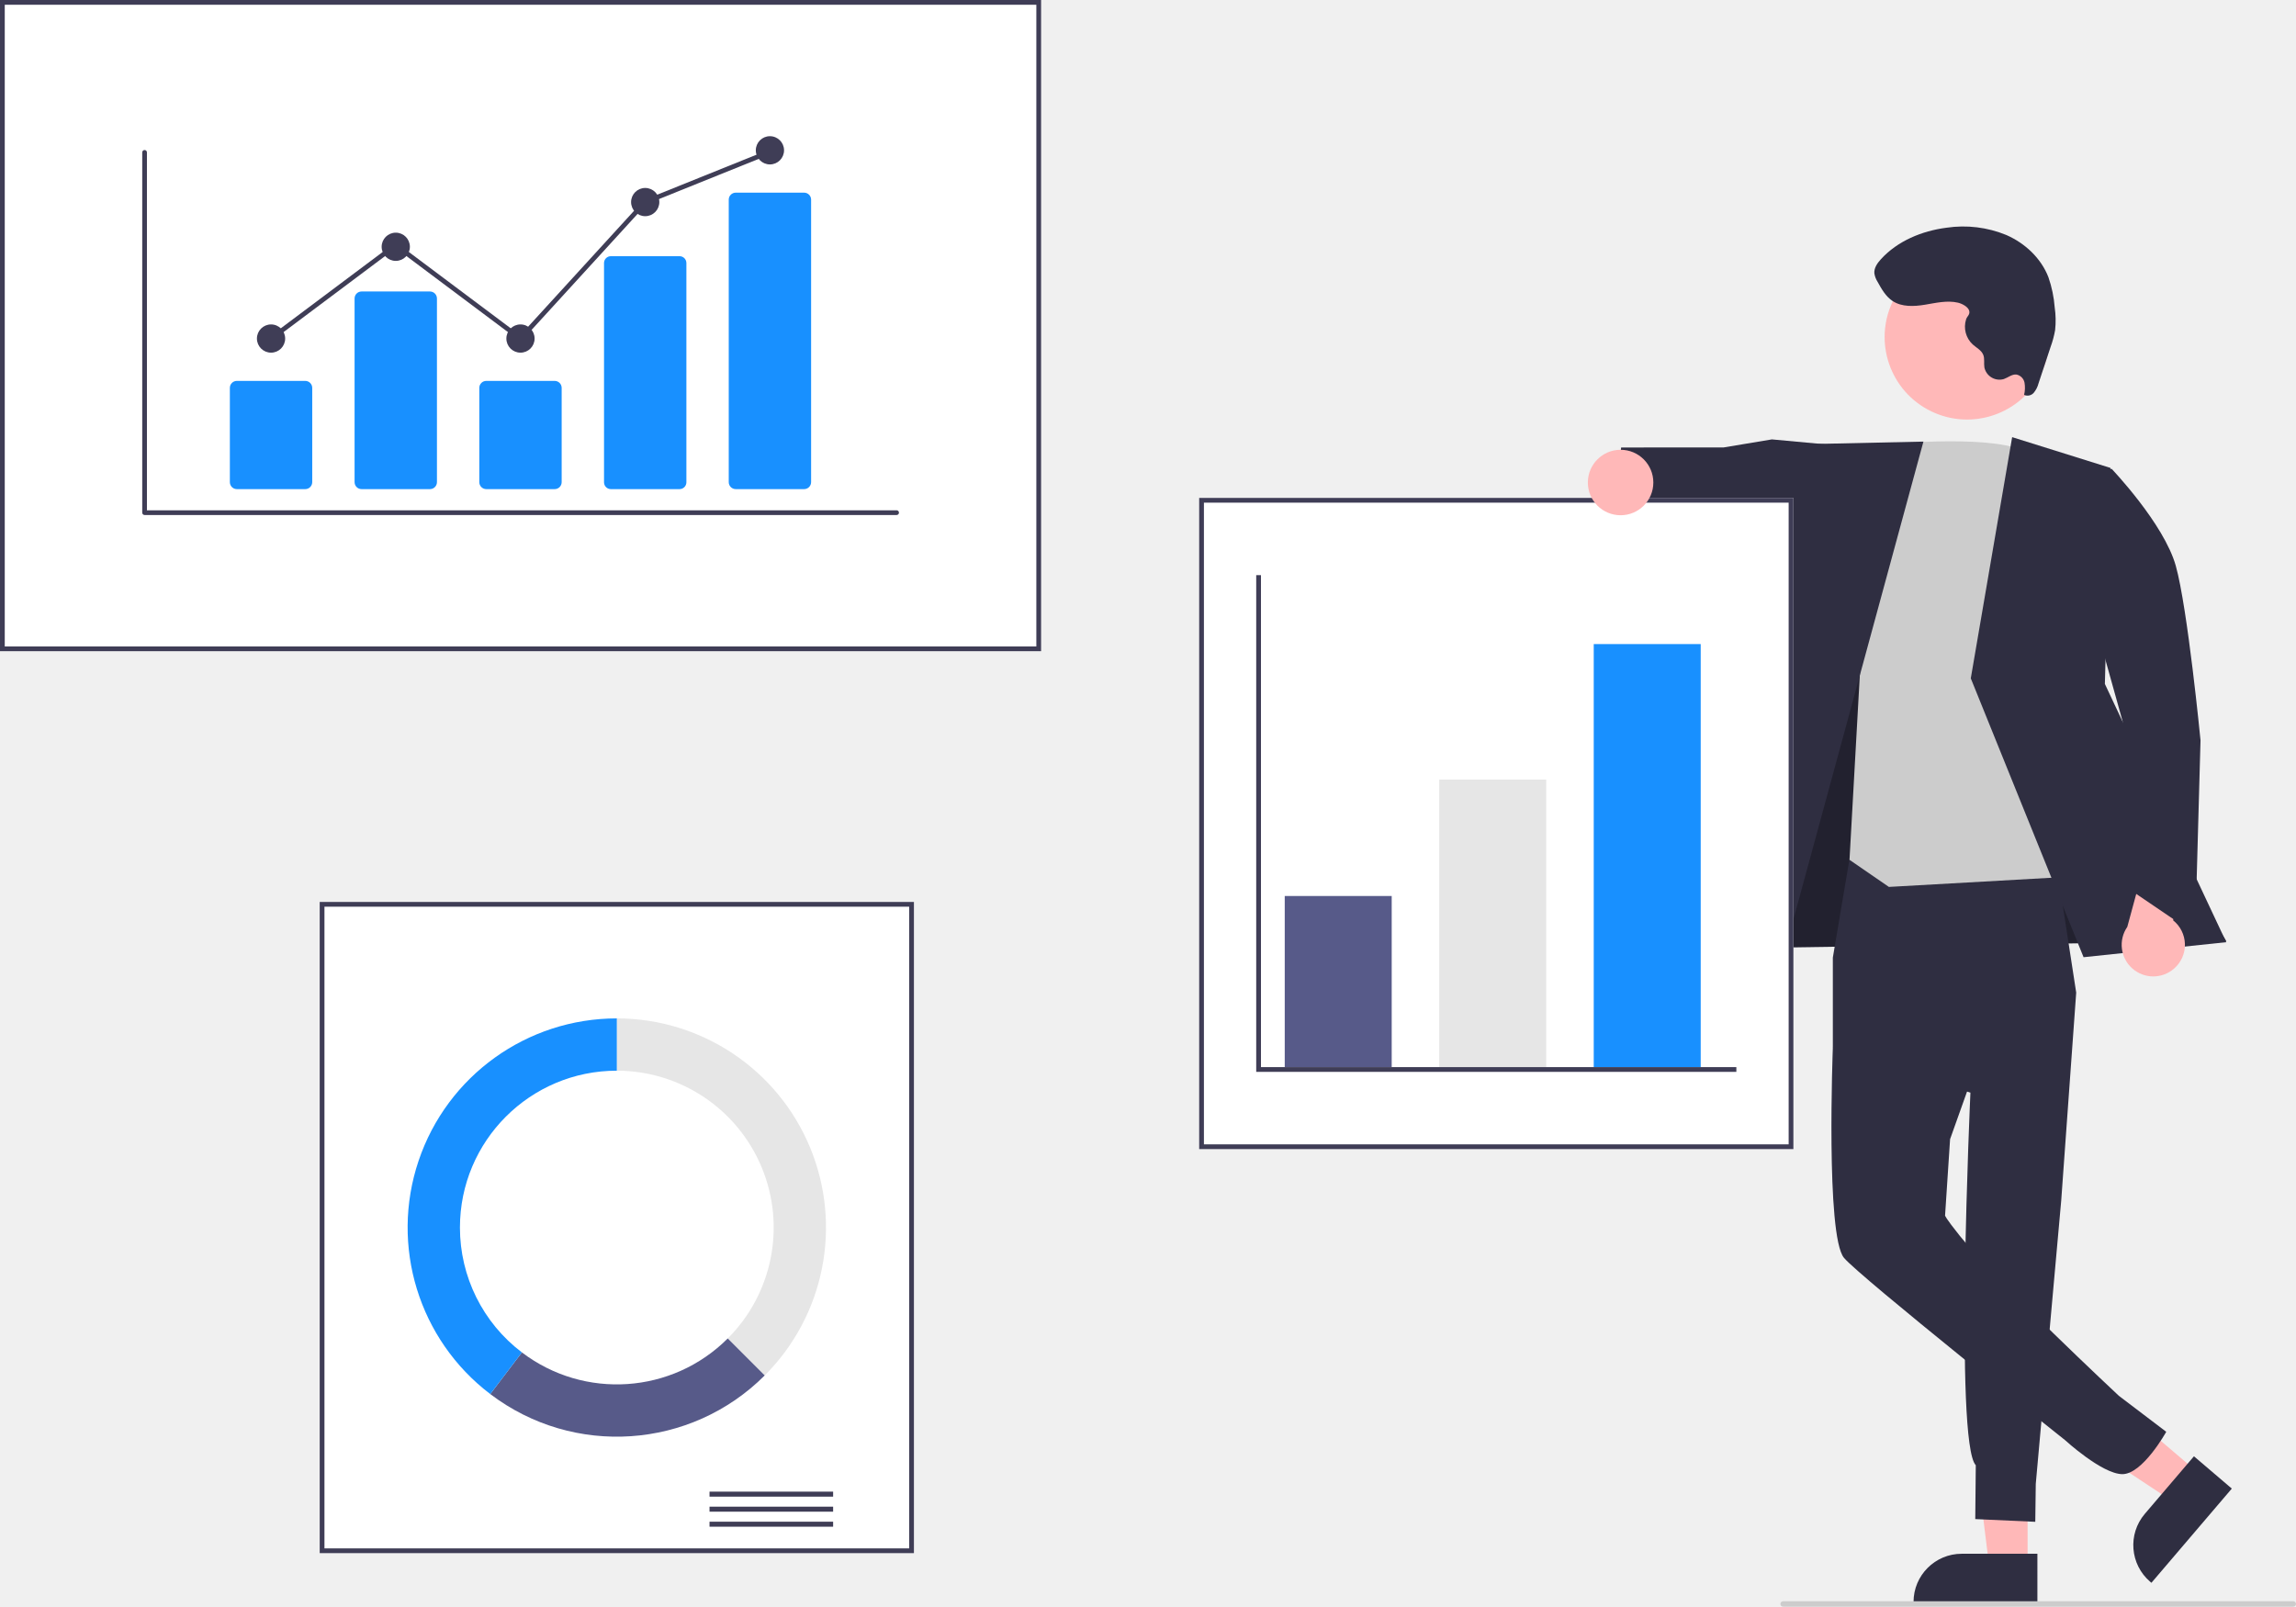
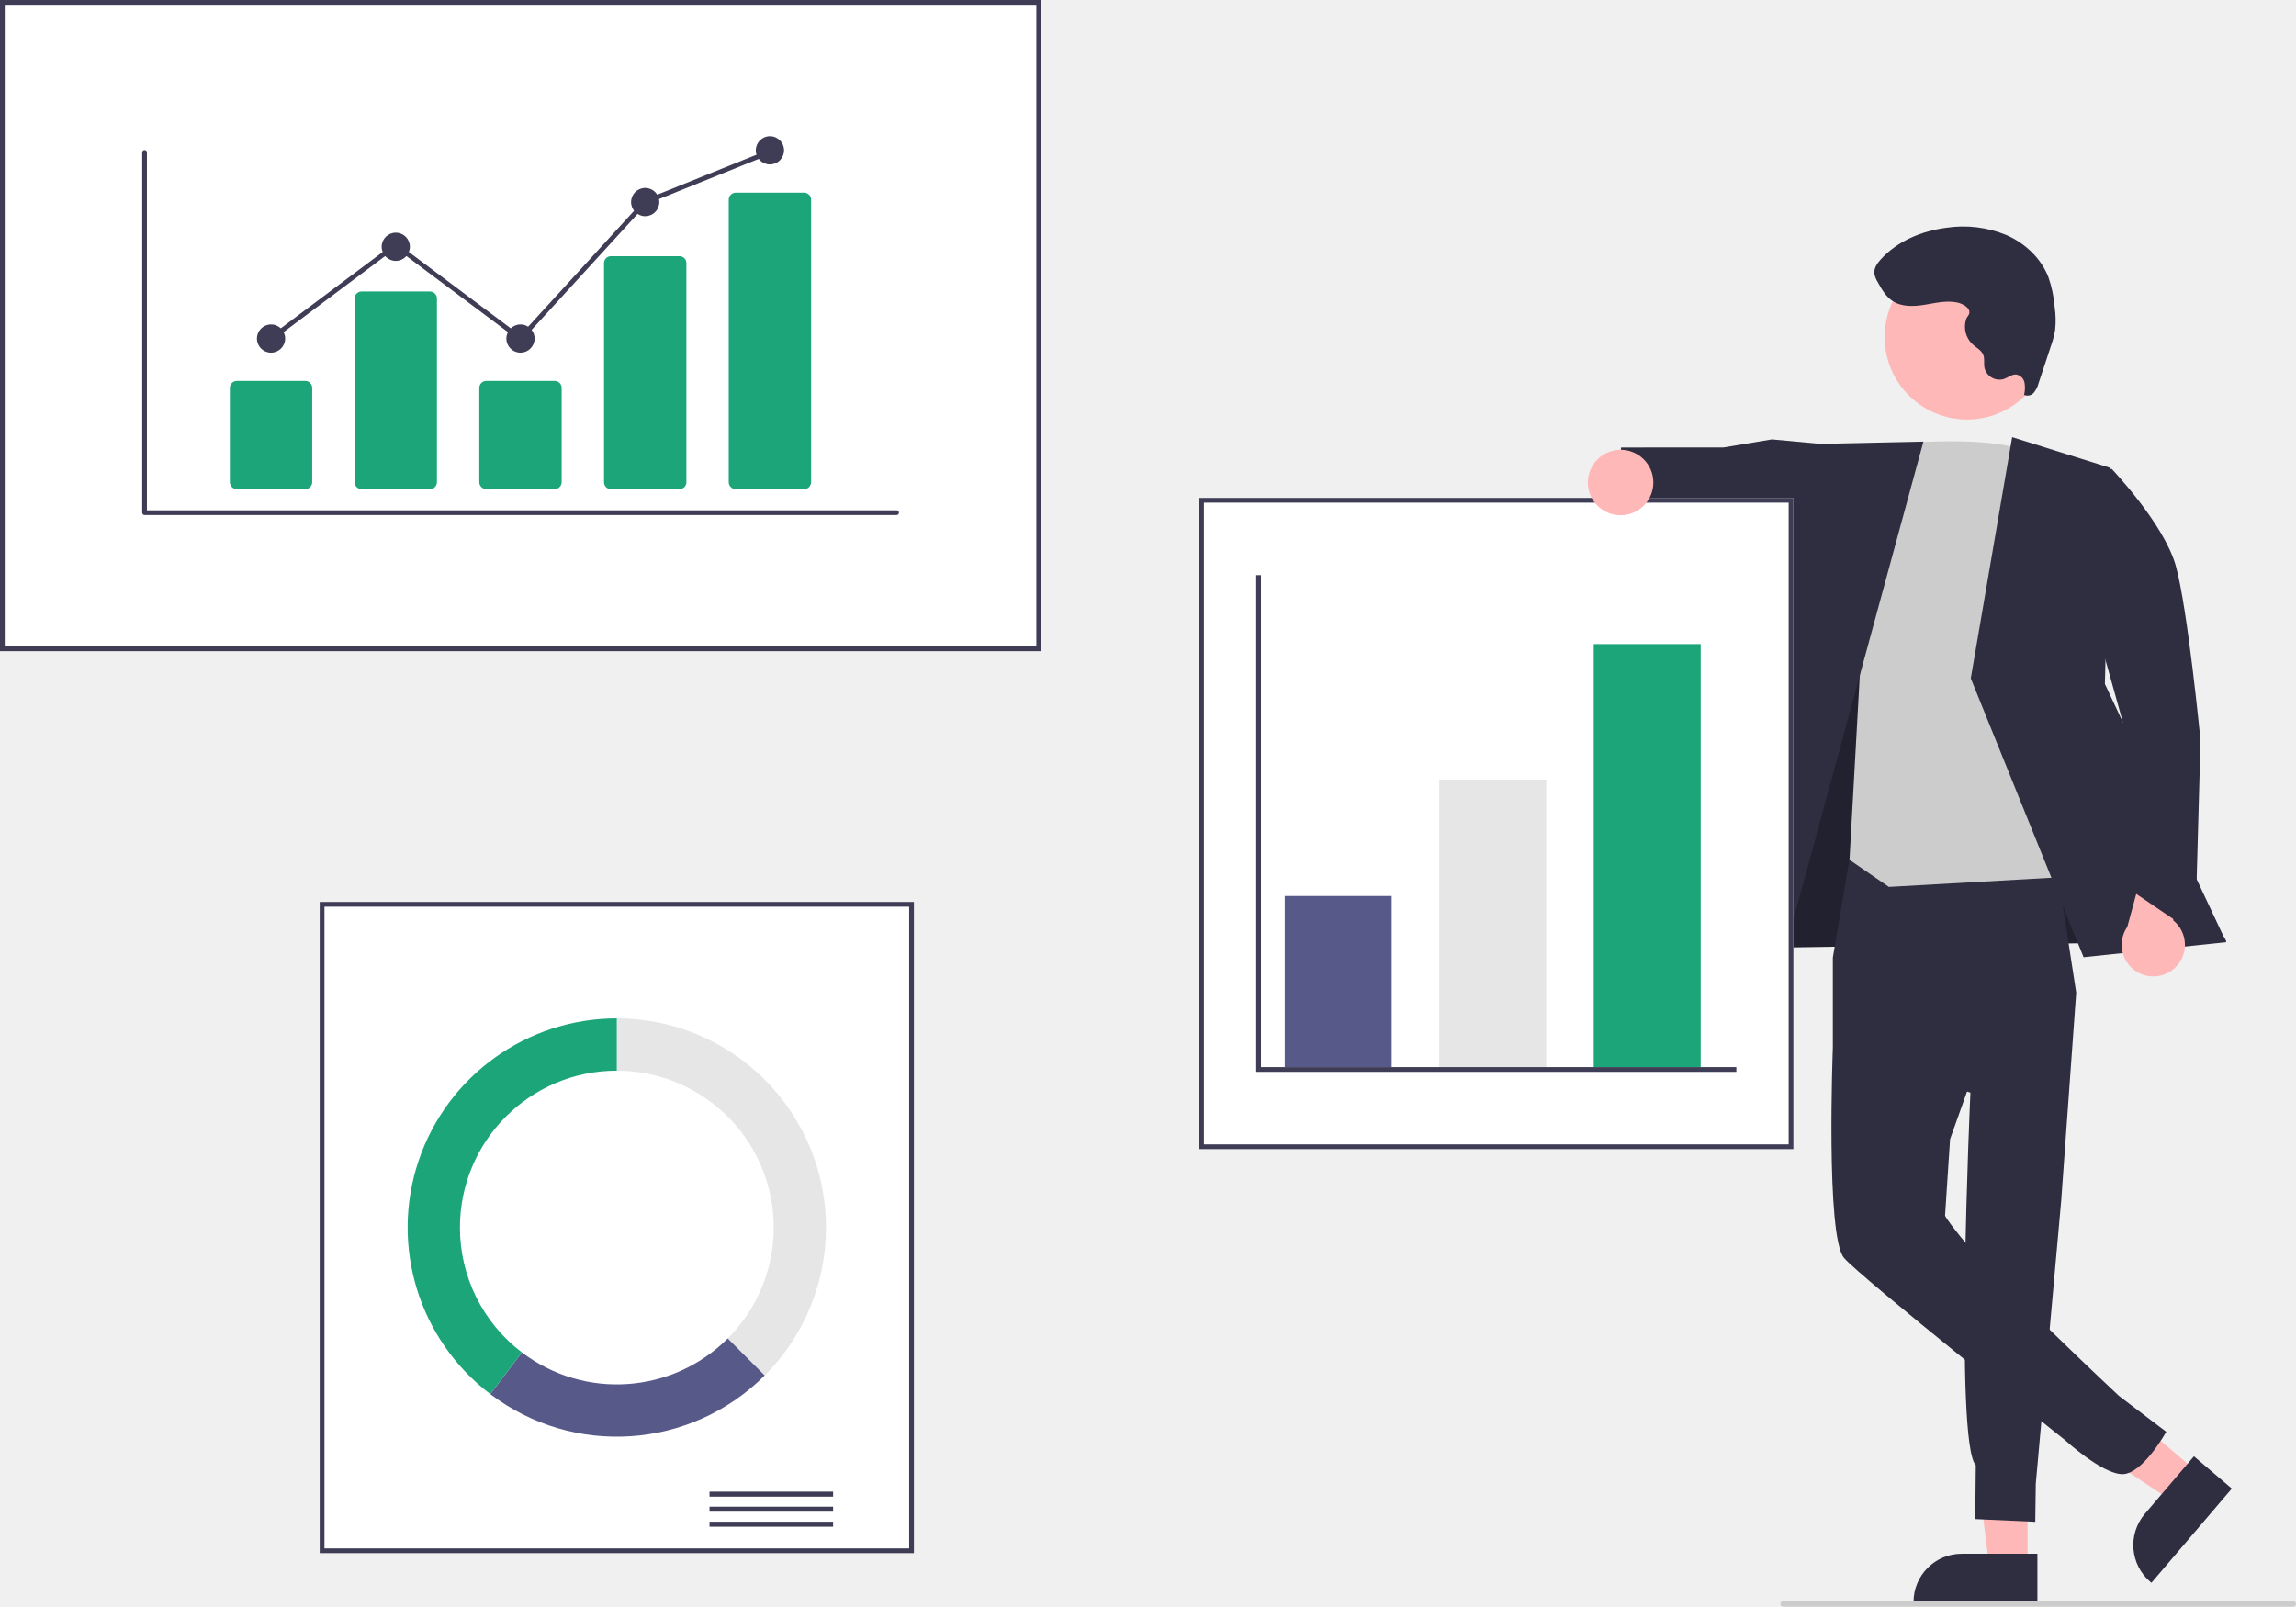
<svg xmlns="http://www.w3.org/2000/svg" data-name="Layer 1" width="841.59" height="589" viewBox="0 0 841.59 589">
  <polygon points="743.208 574.193 729.128 574.192 722.43 519.885 743.21 519.886 743.208 574.193" fill="#ffb8b8" />
  <path d="M926.003,743.341l-45.399-.002V742.765A17.671,17.671,0,0,1,898.275,725.095h.001l27.728.001Z" transform="translate(-179.2049 -155.5)" fill="#2f2e41" />
  <polygon points="805.349 539.578 796.21 550.289 750.55 520.133 764.039 504.326 805.349 539.578" fill="#ffb8b8" />
  <path d="M997.267,701.206l-29.469,34.534-.437-.373a17.671,17.671,0,0,1-1.972-24.912l.001-.001,17.999-21.092Z" transform="translate(-179.2049 -155.5)" fill="#2f2e41" />
  <polygon points="643.236 307.117 638.853 347.537 816.024 345.01 738.759 219.114 675.673 216.848 643.236 307.117" fill="#2f2e41" />
  <polygon points="643.236 307.117 638.853 347.537 816.024 345.01 738.759 219.114 675.673 216.848 643.236 307.117" opacity="0.28" />
  <path d="M857.28,469.556l-6.255,36.984v33.058L901.455,556.06s-5.904,128.404,1.967,136.583l-.193,19.742,22,1,.179-13.894L934.735,595.635l5.493-76.25-8.907-57.811Z" transform="translate(-179.2049 -155.5)" fill="#2f2e41" />
  <path d="M896.35,501.392l-45.325,38.206s-2.653,68.932,4.084,77.016c5.786,6.943,81.038,66.832,81.038,66.832s13.374,12.268,20.869,12.464,16.213-15.525,16.213-15.525l-17.358-13.188S910.901,625.22,897.549,608.53c-5.389-6.737-5.389-7.41-5.389-7.41l1.841-28.014,18.525-51.991Z" transform="translate(-179.2049 -155.5)" fill="#2f2e41" />
  <polygon points="669.024 162.885 649.482 161.079 631.756 164.033 594.222 164.045 591.024 191.249 625.277 198.914 633.624 194.823 668.419 208.08 669.024 162.885" fill="#2f2e41" />
  <path d="M871.569,318.3s41.474-3.886,50.905,3.524,29.641,154.266,29.641,154.266l-80.545,4.546-14.44-9.935,4.099-73.317Z" transform="translate(-179.2049 -155.5)" fill="#ccc" />
  <polygon points="705.024 161.885 659.275 162.889 616.622 355.62 650.305 363.031 705.024 161.885" fill="#2f2e41" />
  <polygon points="737.546 160.256 773.583 171.535 771.536 250.722 816.024 345.396 763.725 350.905 722.386 248.675 737.546 160.256" fill="#2f2e41" />
  <path d="M976.176,510.513a11.513,11.513,0,0,0-.436-17.649l7.25-25.291-14.295-8.154-9.737,35.86a11.576,11.576,0,0,0,17.218,15.234Z" transform="translate(-179.2049 -155.5)" fill="#ffb8b8" />
  <path d="M931.905,329.234l21.323-1.85s19.143,20.022,23.498,35.524,9.071,64.005,9.071,64.005l-1.967,70.955L958.905,480.943l-1.672-61.031Z" transform="translate(-179.2049 -155.5)" fill="#2f2e41" />
  <circle cx="900.239" cy="279.072" r="30.227" transform="translate(44.35273 779.6309) rotate(-61.33681)" fill="#ffb8b8" />
  <path d="M896.869,266.453c-3.966-.916-8.083.099-12.099.757s-8.443.875-11.841-1.366c-2.509-1.655-4.052-4.393-5.501-7.027a8.088,8.088,0,0,1-1.183-3.101c-.171-1.948,1.069-3.725,2.384-5.172,6.112-6.718,15.044-10.396,24.051-11.564a41.554,41.554,0,0,1,21.961,2.682c6.837,2.999,12.715,8.491,15.403,15.456a43.895,43.895,0,0,1,2.301,11.038,32.97,32.97,0,0,1,.155,8.359,35.832,35.832,0,0,1-1.62,6.056l-4.453,13.446a8.859,8.859,0,0,1-1.751,3.466,3.029,3.029,0,0,1-3.547.777,11.04,11.04,0,0,0,.16-4.461,3.764,3.764,0,0,0-2.97-2.995c-1.641-.174-3.043,1.098-4.6,1.646a5.66,5.66,0,0,1-7.035-3.818q-.064-.215-.111-.436c-.246-1.537.167-3.183-.416-4.626-.683-1.691-2.493-2.578-3.853-3.793a8.869,8.869,0,0,1-2.433-9.217c.364-1.119,1.392-1.628,1.187-2.913C900.787,267.963,898.301,266.784,896.869,266.453Z" transform="translate(-179.2049 -155.5)" fill="#2f2e41" />
  <path d="M560.817,394.225H179.205V155.5H560.817Z" transform="translate(-179.2049 -155.5)" fill="#fff" />
  <path d="M560.817,394.225H179.205V155.5H560.817ZM180.947,392.483H559.074V157.243H180.947Z" transform="translate(-179.2049 -155.5)" fill="#3f3d56" />
  <path d="M514.204,724.869H296.389V486.143H514.204Z" transform="translate(-179.2049 -155.5)" fill="#fff" />
  <path d="M514.204,724.869H296.389V486.143H514.204Zm-216.072-1.743H512.462V487.886H298.132Z" transform="translate(-179.2049 -155.5)" fill="#3f3d56" />
  <rect x="260.071" y="546.822" width="45.306" height="1.837" fill="#3f3d56" />
  <rect x="260.071" y="552.332" width="45.306" height="1.837" fill="#3f3d56" />
  <rect x="260.071" y="557.842" width="45.306" height="1.837" fill="#3f3d56" />
  <path d="M405.297,528.835v19.168a57.503,57.503,0,0,1,40.661,98.164l13.554,13.554A76.671,76.671,0,0,0,405.297,528.835Z" transform="translate(-179.2049 -155.5)" fill="#e6e6e6" />
  <path d="M459.511,659.72l-13.554-13.554a57.489,57.489,0,0,1-75.451,5.116l-11.601,15.265A76.669,76.669,0,0,0,459.511,659.72Z" transform="translate(-179.2049 -155.5)" fill="#575a89" />
-   <path d="M347.794,605.506a57.503,57.503,0,0,1,57.503-57.503V528.835a76.67,76.67,0,0,0-46.392,137.713l11.602-15.265A57.403,57.403,0,0,1,347.794,605.506Z" transform="translate(-179.2049 -155.5)" fill="#1890ff" />
+   <path d="M347.794,605.506a57.503,57.503,0,0,1,57.503-57.503V528.835a76.67,76.67,0,0,0-46.392,137.713l11.602-15.265A57.403,57.403,0,0,1,347.794,605.506Z" transform="translate(-179.2049 -155.5)" fill="#1da57a" />
  <path d="M836.57,576.755H618.755V338.029H836.57Z" transform="translate(-179.2049 -155.5)" fill="#fff" />
  <path d="M836.57,576.755H618.755V338.029H836.57ZM620.498,575.012H834.828V339.771H620.498Z" transform="translate(-179.2049 -155.5)" fill="#3f3d56" />
  <rect x="470.916" y="328.465" width="39.207" height="62.731" fill="#575a89" />
  <rect x="527.548" y="285.773" width="39.207" height="105.422" fill="#e6e6e6" />
-   <rect x="584.18" y="236.112" width="39.207" height="155.084" fill="#1890ff" />
+   <rect x="584.18" y="236.112" width="39.207" height="155.084" fill="#1da57a" />
  <polygon points="636.455 392.939 460.461 392.939 460.461 210.845 462.203 210.845 462.203 391.196 636.455 391.196 636.455 392.939" fill="#3f3d56" />
  <circle cx="594.024" cy="176.885" r="12" fill="#ffb8b8" />
  <path d="M1019.795,744.5h-187a1,1,0,0,1,0-2h187a1,1,0,0,1,0,2Z" transform="translate(-179.2049 -155.5)" fill="#ccc" />
  <path d="M507.82,344.299H232.202a.863.863,0,0,1-.863-.863V211.332a.863.863,0,0,1,1.725,0V342.573H507.82a.863.863,0,1,1,0,1.725Z" transform="translate(-179.2049 -155.5)" fill="#3f3d56" />
-   <path d="M291.089,334.81H266.021a2.563,2.563,0,0,1-2.561-2.56V297.693a2.563,2.563,0,0,1,2.561-2.56h25.069a2.563,2.563,0,0,1,2.561,2.56v34.557A2.563,2.563,0,0,1,291.089,334.81Z" transform="translate(-179.2049 -155.5)" fill="#1890ff" />
-   <path d="M336.805,334.81H311.736a2.563,2.563,0,0,1-2.561-2.56V264.916a2.563,2.563,0,0,1,2.561-2.56H336.805a2.563,2.563,0,0,1,2.561,2.56v67.334A2.563,2.563,0,0,1,336.805,334.81Z" transform="translate(-179.2049 -155.5)" fill="#1890ff" />
-   <path d="M382.521,334.81H357.452a2.563,2.563,0,0,1-2.561-2.56V297.693a2.563,2.563,0,0,1,2.561-2.56h25.069a2.563,2.563,0,0,1,2.561,2.56v34.557A2.563,2.563,0,0,1,382.521,334.81Z" transform="translate(-179.2049 -155.5)" fill="#1890ff" />
-   <path d="M428.236,334.81H403.168a2.507,2.507,0,0,1-2.561-2.444V251.861a2.507,2.507,0,0,1,2.561-2.444h25.069a2.507,2.507,0,0,1,2.561,2.444v80.505A2.507,2.507,0,0,1,428.236,334.81Z" transform="translate(-179.2049 -155.5)" fill="#1890ff" />
-   <path d="M473.952,334.81H448.883a2.563,2.563,0,0,1-2.561-2.56V228.688a2.563,2.563,0,0,1,2.561-2.56h25.069a2.563,2.563,0,0,1,2.561,2.56V332.25A2.563,2.563,0,0,1,473.952,334.81Z" transform="translate(-179.2049 -155.5)" fill="#1890ff" />
+   <path d="M291.089,334.81H266.021a2.563,2.563,0,0,1-2.561-2.56V297.693a2.563,2.563,0,0,1,2.561-2.56h25.069a2.563,2.563,0,0,1,2.561,2.56v34.557A2.563,2.563,0,0,1,291.089,334.81Z" transform="translate(-179.2049 -155.5)" fill="#1da57a" />
+   <path d="M336.805,334.81H311.736a2.563,2.563,0,0,1-2.561-2.56V264.916a2.563,2.563,0,0,1,2.561-2.56H336.805a2.563,2.563,0,0,1,2.561,2.56v67.334A2.563,2.563,0,0,1,336.805,334.81Z" transform="translate(-179.2049 -155.5)" fill="#1da57a" />
+   <path d="M382.521,334.81H357.452a2.563,2.563,0,0,1-2.561-2.56V297.693a2.563,2.563,0,0,1,2.561-2.56h25.069a2.563,2.563,0,0,1,2.561,2.56v34.557A2.563,2.563,0,0,1,382.521,334.81Z" transform="translate(-179.2049 -155.5)" fill="#1da57a" />
+   <path d="M428.236,334.81H403.168a2.507,2.507,0,0,1-2.561-2.444V251.861a2.507,2.507,0,0,1,2.561-2.444h25.069a2.507,2.507,0,0,1,2.561,2.444v80.505A2.507,2.507,0,0,1,428.236,334.81Z" transform="translate(-179.2049 -155.5)" fill="#1da57a" />
+   <path d="M473.952,334.81H448.883a2.563,2.563,0,0,1-2.561-2.56V228.688a2.563,2.563,0,0,1,2.561-2.56h25.069a2.563,2.563,0,0,1,2.561,2.56V332.25A2.563,2.563,0,0,1,473.952,334.81Z" transform="translate(-179.2049 -155.5)" fill="#1da57a" />
  <circle cx="99.35" cy="124.107" r="5.175" fill="#3f3d56" />
  <circle cx="145.066" cy="90.467" r="5.175" fill="#3f3d56" />
  <circle cx="190.781" cy="124.107" r="5.175" fill="#3f3d56" />
  <circle cx="236.497" cy="74.078" r="5.175" fill="#3f3d56" />
  <circle cx="282.213" cy="55.102" r="5.175" fill="#3f3d56" />
  <polygon points="190.89 125.266 145.066 90.943 99.867 124.797 98.833 123.416 145.066 88.787 190.672 122.947 235.993 73.352 236.175 73.278 281.89 54.858 282.535 56.459 237.001 74.805 190.89 125.266" fill="#3f3d56" />
</svg>
